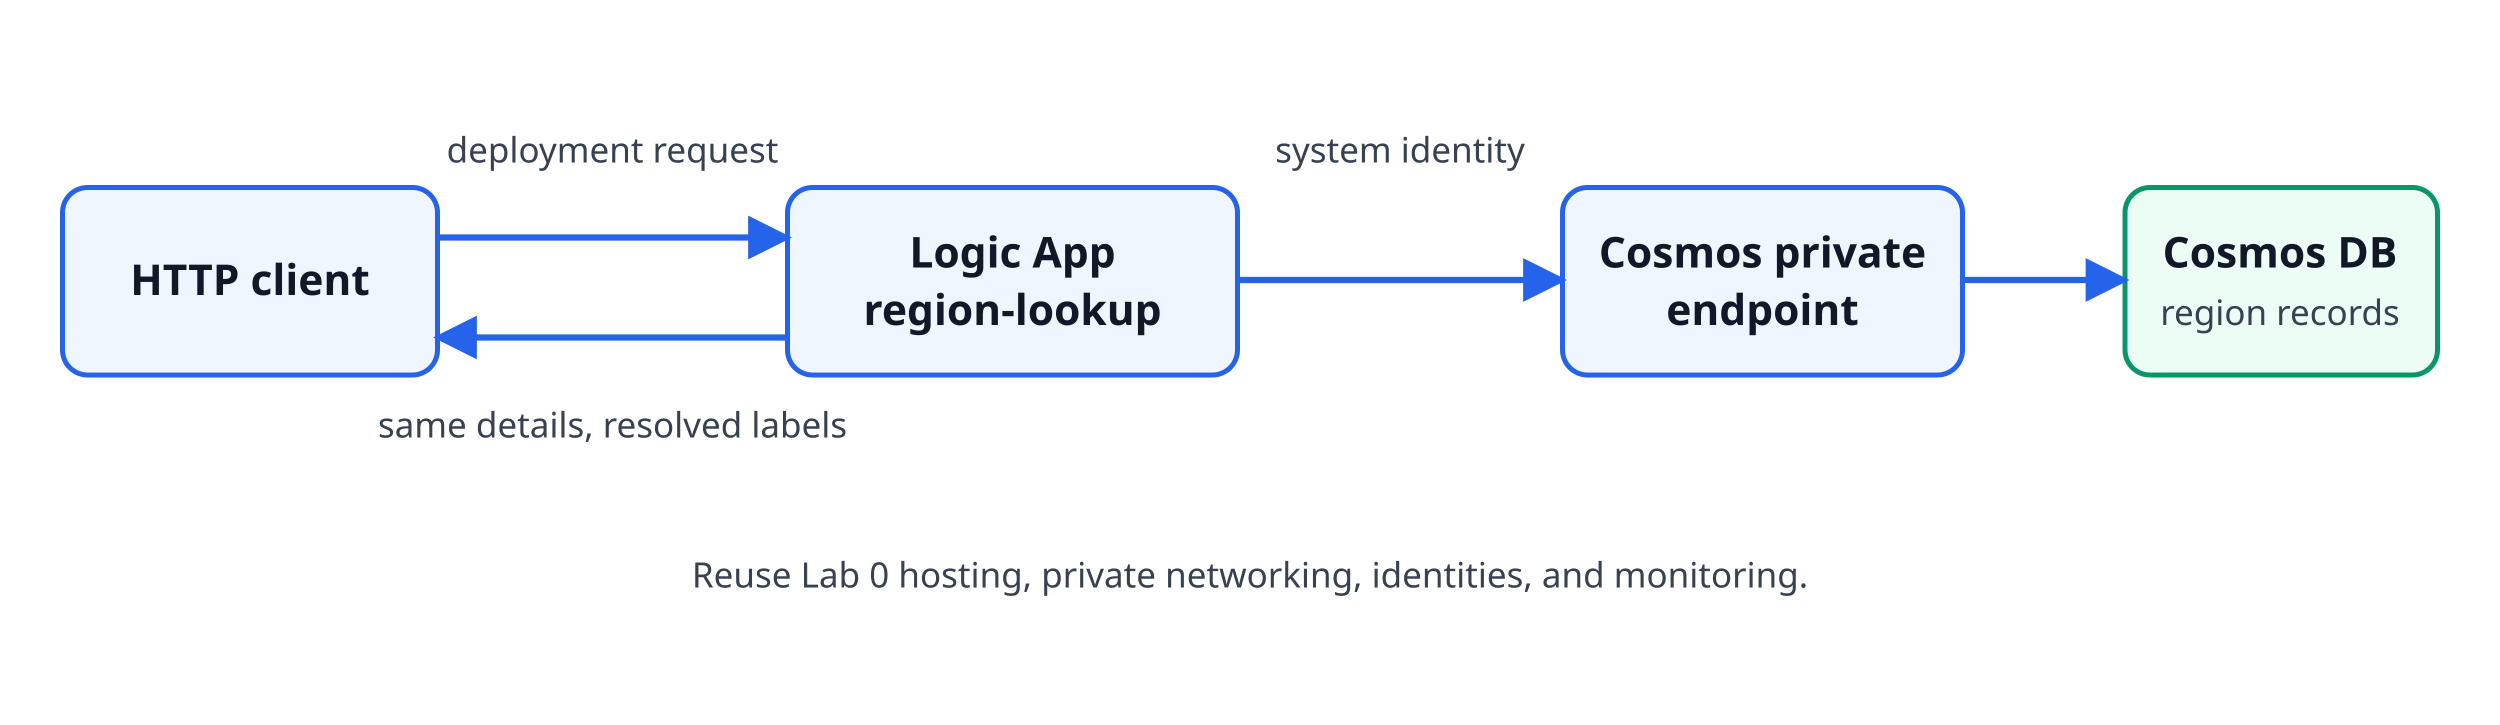
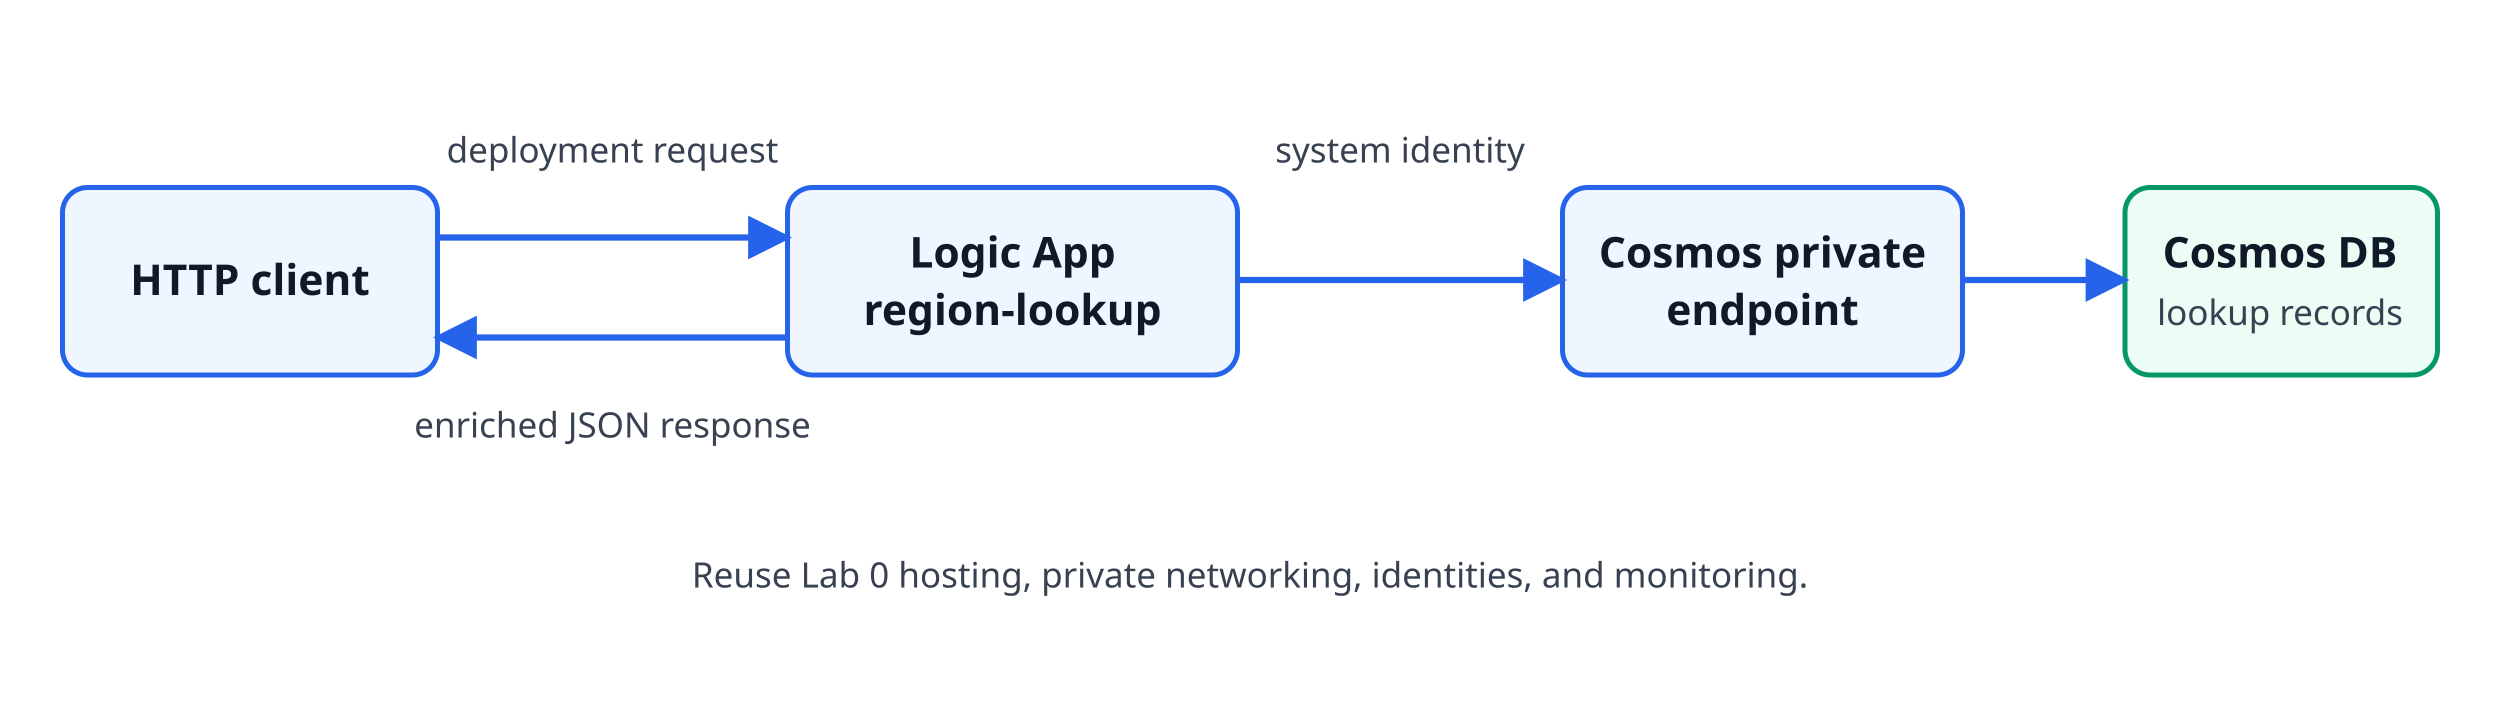
<svg xmlns="http://www.w3.org/2000/svg" viewBox="0 0 1000 290" role="img" aria-labelledby="title description">
  <defs>
    <marker id="arrow" viewBox="0 0 10 10" refX="9" refY="5" markerWidth="7" markerHeight="7" orient="auto-start-reverse">
      <path d="M 0 0 L 10 5 L 0 10 z" fill="#2563eb" />
    </marker>
    <style>
      .box { fill: #eff6ff; stroke: #2563eb; stroke-width: 2; rx: 10; }
      .data { fill: #ecfdf5; stroke: #059669; stroke-width: 2; rx: 10; }
      .label { fill: #111827; font: 600 17px system-ui, sans-serif; text-anchor: middle; }
      .edge { fill: none; stroke: #2563eb; stroke-width: 2.5; marker-end: url(#arrow); }
      .note { fill: #374151; font: 14px system-ui, sans-serif; text-anchor: middle; }
    </style>
  </defs>
  <rect class="box" x="25" y="75" width="150" height="75" />
  <text class="label" x="100" y="118">HTTP client</text>
  <rect class="box" x="315" y="75" width="180" height="75" />
  <text class="label" x="405" y="107">Logic App</text>
  <text class="label" x="405" y="130">region-lookup</text>
  <rect class="box" x="625" y="75" width="160" height="75" />
  <text class="label" x="705" y="107">Cosmos private</text>
  <text class="label" x="705" y="130">endpoint</text>
  <rect class="data" x="850" y="75" width="125" height="75" />
  <text class="label" x="912" y="107">Cosmos DB</text>
-   <text class="note" x="912" y="130">region records</text>
+   <text class="note" x="912" y="130">lookup records</text>
  <path class="edge" d="M 175 95 H 315" />
  <text class="note" x="245" y="65">deployment request</text>
  <path class="edge" d="M 315 135 H 175" />
-   <text class="note" x="245" y="175">same details, resolved labels</text>
+   <text class="note" x="245" y="175">enriched JSON response</text>
  <path class="edge" d="M 495 112 H 625" />
  <text class="note" x="560" y="65">system identity</text>
  <path class="edge" d="M 785 112 H 850" />
  <text class="note" x="500" y="235">Reuse Lab 0 hosting, private networking, identities, and monitoring.</text>
</svg>
